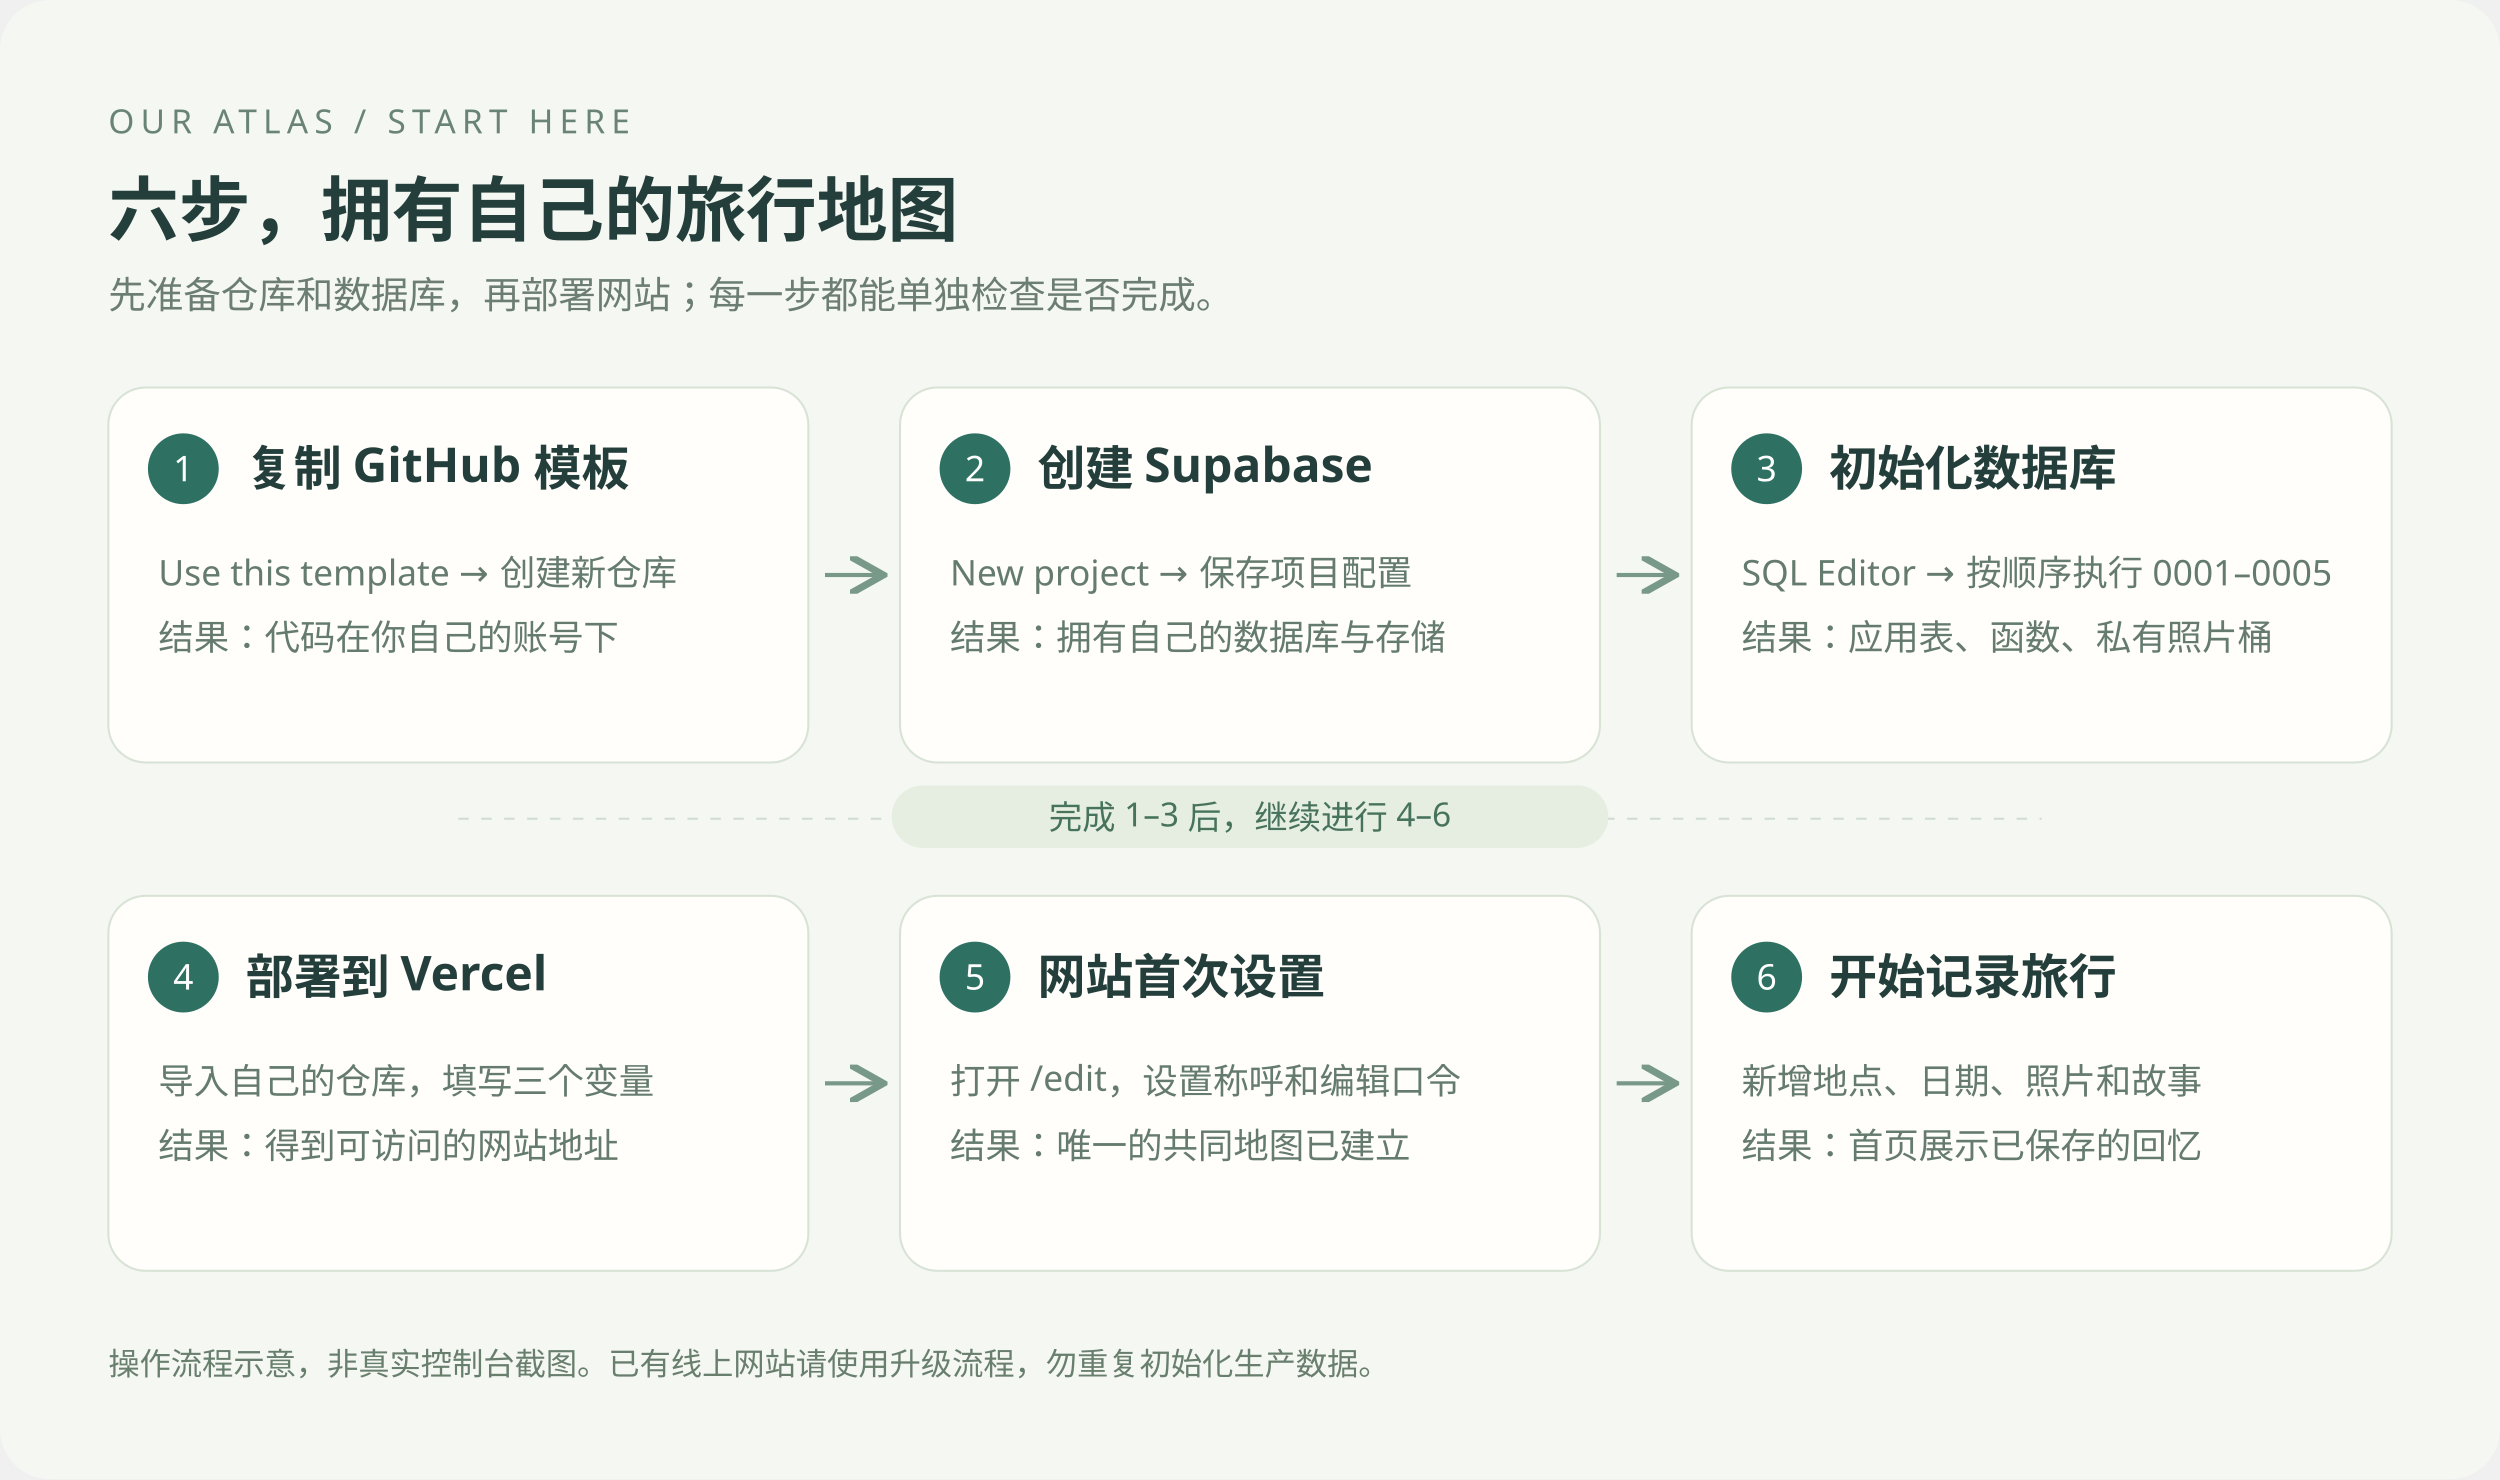
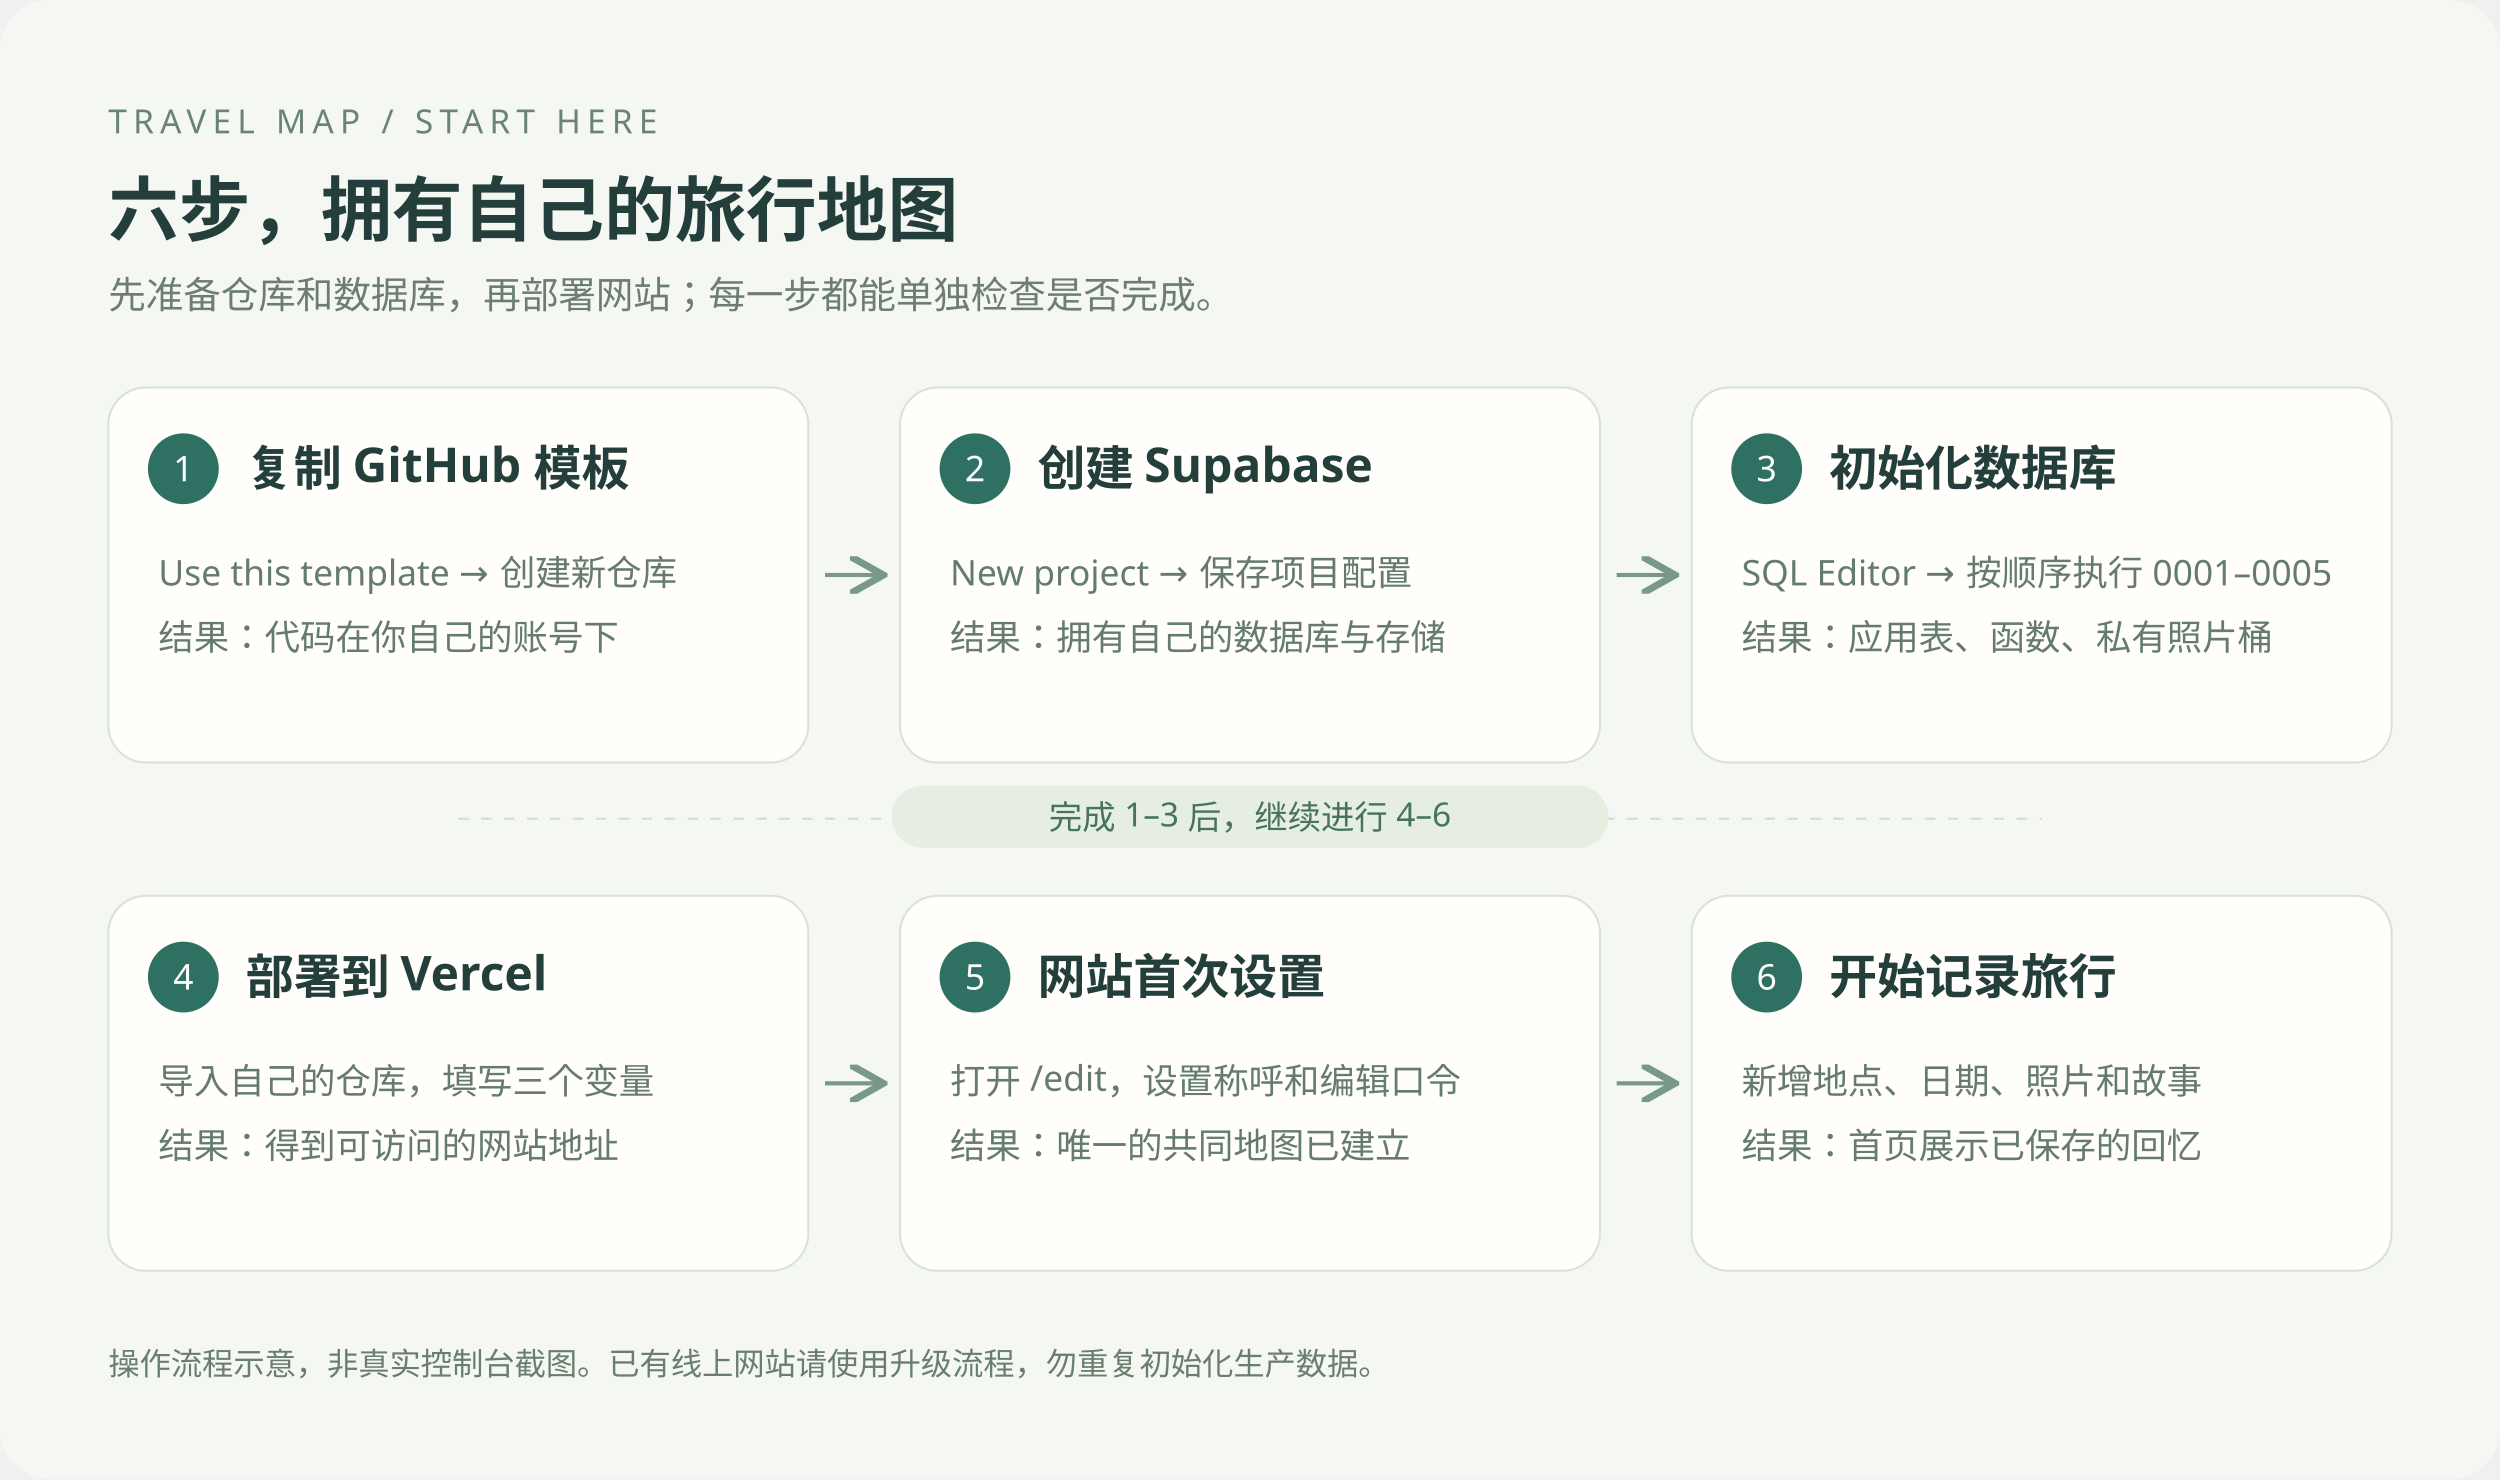
<svg xmlns="http://www.w3.org/2000/svg" width="1200" height="710" viewBox="0 0 1200 710" role="img" aria-labelledby="title desc">
  <defs>
    <marker id="arrow" markerWidth="9" markerHeight="9" refX="7" refY="4.5" orient="auto">
      <path d="M0 0 8 4.5 0 9" fill="none" stroke="#789888" stroke-width="1.7" />
    </marker>
  </defs>
  <rect width="1200" height="710" rx="24" fill="#f5f7f2" />
  <g font-family="Microsoft YaHei, PingFang SC, sans-serif">
-     <text x="52" y="64" font-size="16" letter-spacing="3" fill="#698476">OUR ATLAS / START HERE</text>
+     <text x="52" y="64" font-size="16" letter-spacing="3" fill="#698476">TRAVEL MAP / START HERE</text>
    <text x="52" y="113" font-size="34" font-weight="700" fill="#243f3b">六步，拥有自己的旅行地图</text>
    <text x="52" y="148" font-size="18" fill="#6c7e73">先准备仓库和数据库，再部署网站；每一步都能单独检查是否完成。</text>
    <g fill="#fffefa" stroke="#d8e3d6">
      <rect x="52" y="186" width="336" height="180" rx="18" />
      <rect x="432" y="186" width="336" height="180" rx="18" />
      <rect x="812" y="186" width="336" height="180" rx="18" />
      <rect x="52" y="430" width="336" height="180" rx="18" />
      <rect x="432" y="430" width="336" height="180" rx="18" />
      <rect x="812" y="430" width="336" height="180" rx="18" />
    </g>
    <g fill="#2e7163">
      <circle cx="88" cy="225" r="17" />
      <circle cx="468" cy="225" r="17" />
      <circle cx="848" cy="225" r="17" />
      <circle cx="88" cy="469" r="17" />
      <circle cx="468" cy="469" r="17" />
      <circle cx="848" cy="469" r="17" />
    </g>
    <g fill="white" font-size="17" text-anchor="middle">
      <text x="88" y="231">1</text>
      <text x="468" y="231">2</text>
      <text x="848" y="231">3</text>
      <text x="88" y="475">4</text>
      <text x="468" y="475">5</text>
      <text x="848" y="475">6</text>
    </g>
    <g font-size="23" fill="#243f3b" font-weight="700">
      <text x="118" y="233">复制 GitHub 模板</text>
      <text x="498" y="233">创建 Supabase</text>
      <text x="878" y="233">初始化数据库</text>
      <text x="118" y="477">部署到 Vercel</text>
      <text x="498" y="477">网站首次设置</text>
      <text x="878" y="477">开始记录旅行</text>
    </g>
    <g font-size="17" fill="#647b6d">
      <text x="76" y="281">Use this template → 创建新仓库</text>
      <text x="76" y="312">结果：代码在你自己的账号下</text>
      <text x="456" y="281">New project → 保存项目配置</text>
      <text x="456" y="312">结果：拥有自己的数据库与存储</text>
      <text x="836" y="281">SQL Editor → 按顺序执行 0001–0005</text>
      <text x="836" y="312">结果：应用表、函数、私有照片桶</text>
      <text x="76" y="525">导入自己的仓库，填写三个变量</text>
      <text x="76" y="556">结果：得到可访问的网站地址</text>
      <text x="456" y="525">打开 /edit，设置称呼和编辑口令</text>
      <text x="456" y="556">结果：唯一的共同地图已建立</text>
      <text x="836" y="525">新增地点、日期、照片和故事</text>
      <text x="836" y="556">结果：首页展示已保存的回忆</text>
    </g>
    <g stroke="#789888" stroke-width="2" marker-end="url(#arrow)">
      <path d="M396 276h26" />
      <path d="M776 276h26" />
      <path d="M396 520h26" />
      <path d="M776 520h26" />
    </g>
    <path d="M220 393H980" stroke="#d0ddd0" stroke-dasharray="5 6" />
    <rect x="428" y="377" width="344" height="30" rx="15" fill="#e5eee1" />
    <text x="600" y="398" text-anchor="middle" font-size="16" fill="#47735c">完成 1–3 后，继续进行 4–6</text>
    <text x="52" y="660" font-size="15" fill="#697f6e">操作流程示意，非真实控制台截图。已有线上网站请使用升级流程，勿重复初始化生产数据。</text>
  </g>
</svg>
